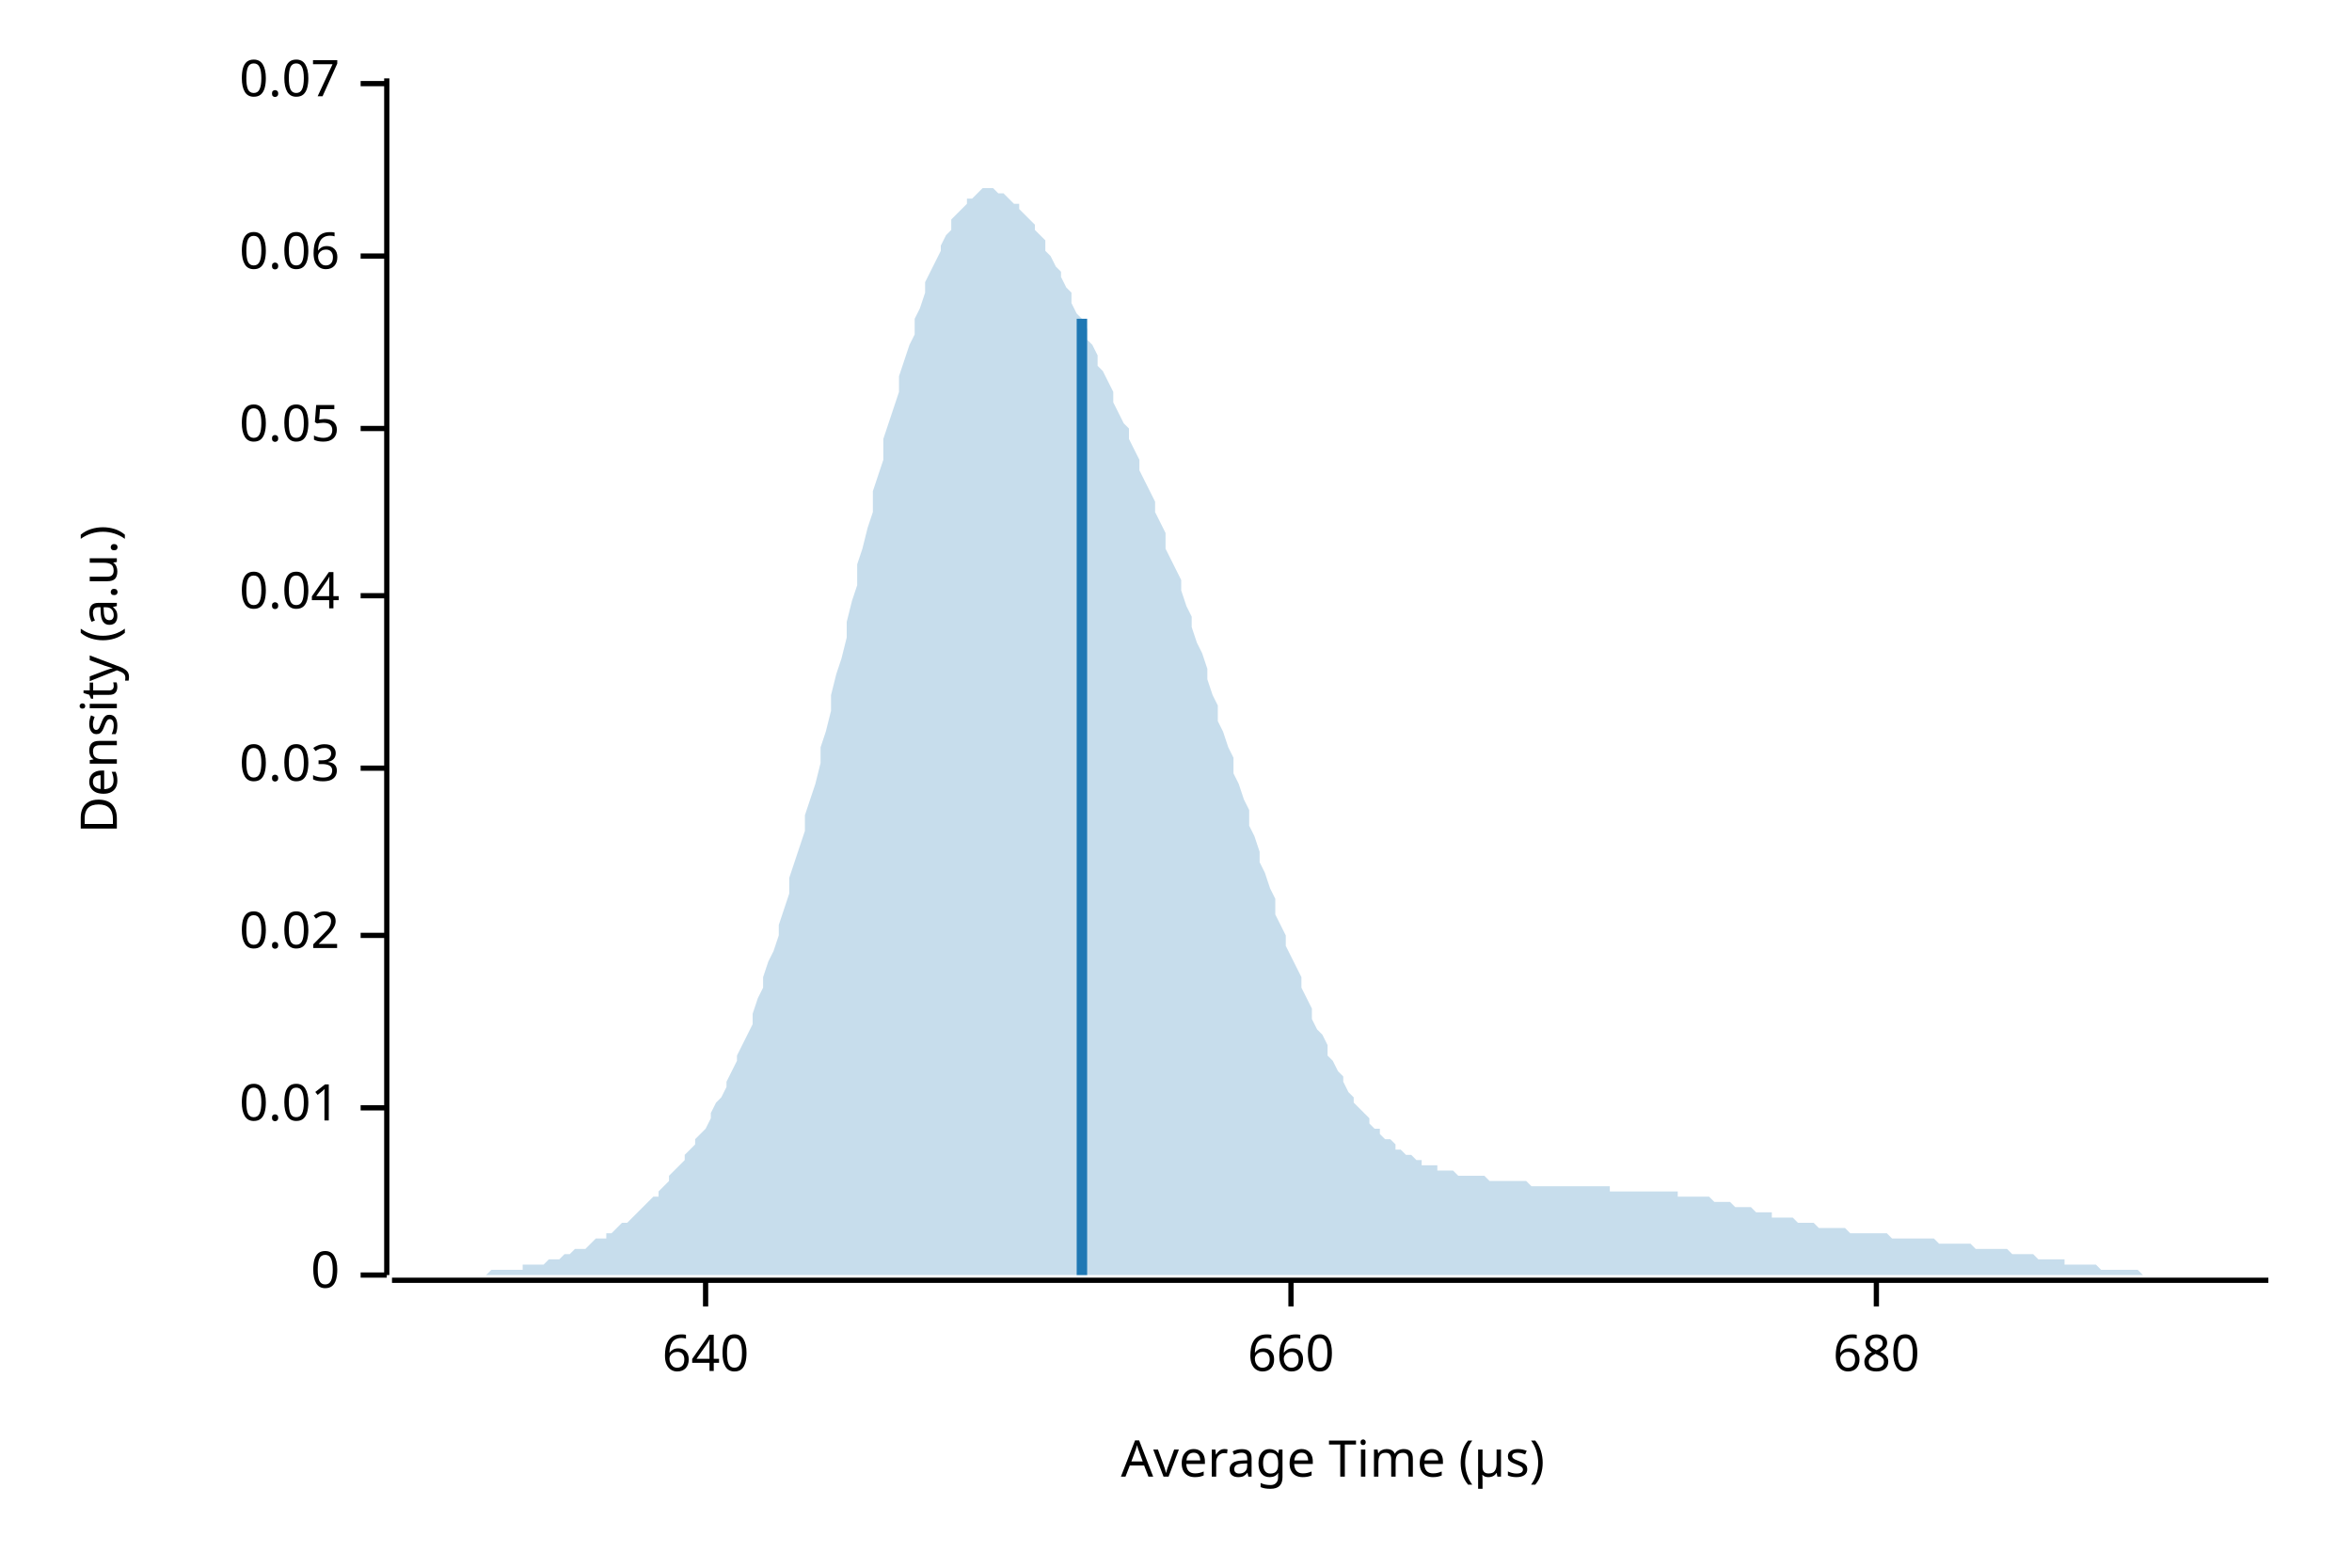
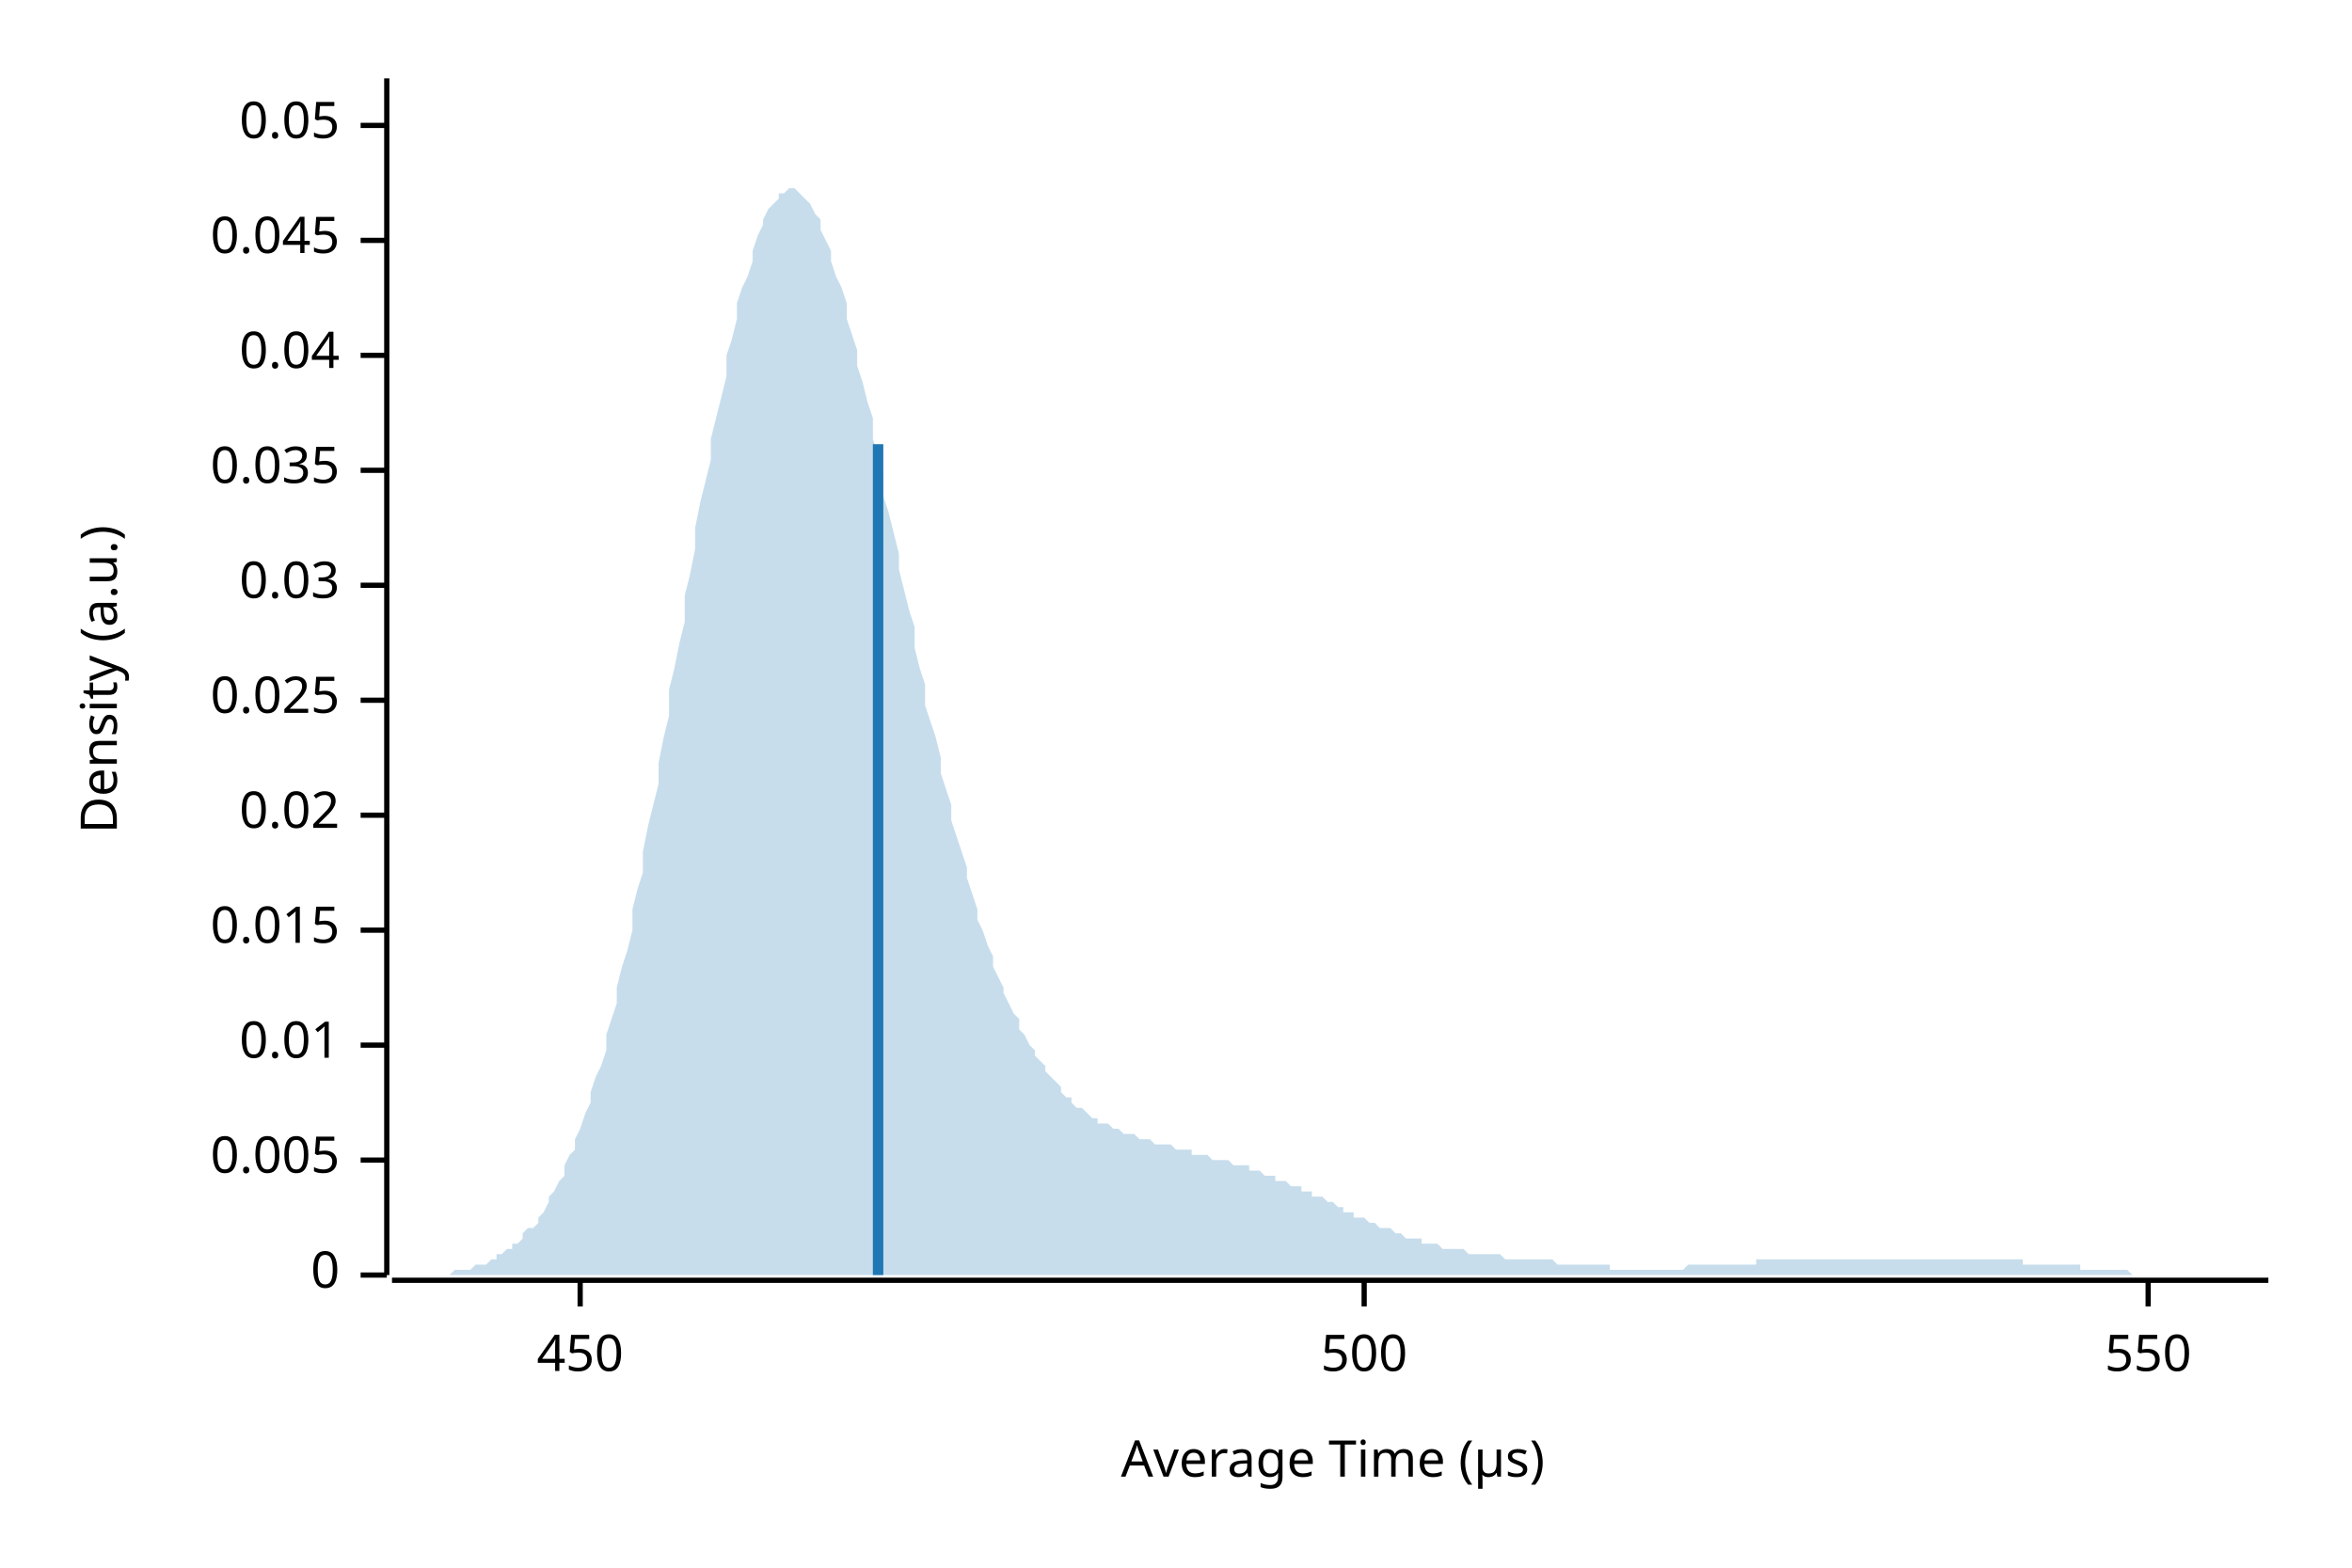
<svg xmlns="http://www.w3.org/2000/svg" width="450" height="300" viewBox="0 0 450 300">
  <text x="15" y="130" dy="0.76em" text-anchor="middle" font-family="sans-serif" font-size="9.677" opacity="1" fill="#000000" transform="rotate(270, 15, 130)">
Density (a.u.)
</text>
  <text x="255" y="285" dy="-0.5ex" text-anchor="middle" font-family="sans-serif" font-size="9.677" opacity="1" fill="#000000">
Average Time (µs)
</text>
  <polyline fill="none" opacity="1" stroke="#000000" stroke-width="1" points="74,15 74,244 " />
  <text x="65" y="244" dy="0.5ex" text-anchor="end" font-family="sans-serif" font-size="9.677" opacity="1" fill="#000000">
0
</text>
  <polyline fill="none" opacity="1" stroke="#000000" stroke-width="1" points="69,244 74,244 " />
-   <text x="65" y="212" dy="0.5ex" text-anchor="end" font-family="sans-serif" font-size="9.677" opacity="1" fill="#000000">
+   <text x="65" y="222" dy="0.5ex" text-anchor="end" font-family="sans-serif" font-size="9.677" opacity="1" fill="#000000">
+ 0.005
+ </text>
+   <polyline fill="none" opacity="1" stroke="#000000" stroke-width="1" points="69,222 74,222 " />
+   <text x="65" y="200" dy="0.5ex" text-anchor="end" font-family="sans-serif" font-size="9.677" opacity="1" fill="#000000">
0.01
</text>
-   <polyline fill="none" opacity="1" stroke="#000000" stroke-width="1" points="69,212 74,212 " />
-   <text x="65" y="179" dy="0.5ex" text-anchor="end" font-family="sans-serif" font-size="9.677" opacity="1" fill="#000000">
+   <polyline fill="none" opacity="1" stroke="#000000" stroke-width="1" points="69,200 74,200 " />
+   <text x="65" y="178" dy="0.5ex" text-anchor="end" font-family="sans-serif" font-size="9.677" opacity="1" fill="#000000">
+ 0.015
+ </text>
+   <polyline fill="none" opacity="1" stroke="#000000" stroke-width="1" points="69,178 74,178 " />
+   <text x="65" y="156" dy="0.5ex" text-anchor="end" font-family="sans-serif" font-size="9.677" opacity="1" fill="#000000">
0.02
</text>
-   <polyline fill="none" opacity="1" stroke="#000000" stroke-width="1" points="69,179 74,179 " />
-   <text x="65" y="147" dy="0.5ex" text-anchor="end" font-family="sans-serif" font-size="9.677" opacity="1" fill="#000000">
+   <polyline fill="none" opacity="1" stroke="#000000" stroke-width="1" points="69,156 74,156 " />
+   <text x="65" y="134" dy="0.5ex" text-anchor="end" font-family="sans-serif" font-size="9.677" opacity="1" fill="#000000">
+ 0.025
+ </text>
+   <polyline fill="none" opacity="1" stroke="#000000" stroke-width="1" points="69,134 74,134 " />
+   <text x="65" y="112" dy="0.5ex" text-anchor="end" font-family="sans-serif" font-size="9.677" opacity="1" fill="#000000">
0.03
</text>
-   <polyline fill="none" opacity="1" stroke="#000000" stroke-width="1" points="69,147 74,147 " />
-   <text x="65" y="114" dy="0.5ex" text-anchor="end" font-family="sans-serif" font-size="9.677" opacity="1" fill="#000000">
+   <polyline fill="none" opacity="1" stroke="#000000" stroke-width="1" points="69,112 74,112 " />
+   <text x="65" y="90" dy="0.5ex" text-anchor="end" font-family="sans-serif" font-size="9.677" opacity="1" fill="#000000">
+ 0.035
+ </text>
+   <polyline fill="none" opacity="1" stroke="#000000" stroke-width="1" points="69,90 74,90 " />
+   <text x="65" y="68" dy="0.5ex" text-anchor="end" font-family="sans-serif" font-size="9.677" opacity="1" fill="#000000">
0.04
</text>
-   <polyline fill="none" opacity="1" stroke="#000000" stroke-width="1" points="69,114 74,114 " />
-   <text x="65" y="82" dy="0.5ex" text-anchor="end" font-family="sans-serif" font-size="9.677" opacity="1" fill="#000000">
+   <polyline fill="none" opacity="1" stroke="#000000" stroke-width="1" points="69,68 74,68 " />
+   <text x="65" y="46" dy="0.5ex" text-anchor="end" font-family="sans-serif" font-size="9.677" opacity="1" fill="#000000">
+ 0.045
+ </text>
+   <polyline fill="none" opacity="1" stroke="#000000" stroke-width="1" points="69,46 74,46 " />
+   <text x="65" y="24" dy="0.5ex" text-anchor="end" font-family="sans-serif" font-size="9.677" opacity="1" fill="#000000">
0.05
</text>
-   <polyline fill="none" opacity="1" stroke="#000000" stroke-width="1" points="69,82 74,82 " />
-   <text x="65" y="49" dy="0.5ex" text-anchor="end" font-family="sans-serif" font-size="9.677" opacity="1" fill="#000000">
- 0.06
+   <polyline fill="none" opacity="1" stroke="#000000" stroke-width="1" points="69,24 74,24 " />
+   <polyline fill="none" opacity="1" stroke="#000000" stroke-width="1" points="75,245 434,245 " />
+   <text x="111" y="255" dy="0.76em" text-anchor="middle" font-family="sans-serif" font-size="9.677" opacity="1" fill="#000000">
+ 450
</text>
-   <polyline fill="none" opacity="1" stroke="#000000" stroke-width="1" points="69,49 74,49 " />
-   <text x="65" y="16" dy="0.5ex" text-anchor="end" font-family="sans-serif" font-size="9.677" opacity="1" fill="#000000">
- 0.07
+   <polyline fill="none" opacity="1" stroke="#000000" stroke-width="1" points="111,245 111,250 " />
+   <text x="261" y="255" dy="0.76em" text-anchor="middle" font-family="sans-serif" font-size="9.677" opacity="1" fill="#000000">
+ 500
</text>
-   <polyline fill="none" opacity="1" stroke="#000000" stroke-width="1" points="69,16 74,16 " />
-   <polyline fill="none" opacity="1" stroke="#000000" stroke-width="1" points="75,245 434,245 " />
-   <text x="135" y="255" dy="0.76em" text-anchor="middle" font-family="sans-serif" font-size="9.677" opacity="1" fill="#000000">
- 640
+   <polyline fill="none" opacity="1" stroke="#000000" stroke-width="1" points="261,245 261,250 " />
+   <text x="411" y="255" dy="0.76em" text-anchor="middle" font-family="sans-serif" font-size="9.677" opacity="1" fill="#000000">
+ 550
</text>
-   <polyline fill="none" opacity="1" stroke="#000000" stroke-width="1" points="135,245 135,250 " />
-   <text x="247" y="255" dy="0.76em" text-anchor="middle" font-family="sans-serif" font-size="9.677" opacity="1" fill="#000000">
- 660
- </text>
-   <polyline fill="none" opacity="1" stroke="#000000" stroke-width="1" points="247,245 247,250 " />
-   <text x="359" y="255" dy="0.76em" text-anchor="middle" font-family="sans-serif" font-size="9.677" opacity="1" fill="#000000">
- 680
- </text>
-   <polyline fill="none" opacity="1" stroke="#000000" stroke-width="1" points="359,245 359,250 " />
-   <polygon opacity="0.25" fill="#1F78B4" points="75,244 75,244 76,244 77,244 77,244 78,244 79,244 80,244 80,244 81,244 82,244 82,244 83,244 84,244 85,244 85,244 86,244 87,244 87,244 88,244 89,244 90,244 90,244 91,244 92,244 92,244 93,244 94,243 95,243 95,243 96,243 97,243 98,243 98,243 99,243 100,243 100,242 101,242 102,242 103,242 103,242 104,242 105,241 105,241 106,241 107,241 108,240 108,240 109,240 110,239 110,239 111,239 112,239 113,238 113,238 114,237 115,237 116,237 116,236 117,236 118,235 118,235 119,234 120,234 121,233 121,233 122,232 123,231 123,231 124,230 125,229 126,229 126,228 127,227 128,226 128,225 129,224 130,223 131,222 131,221 132,220 133,219 133,218 134,217 135,216 136,214 136,213 137,211 138,210 139,208 139,207 140,205 141,203 141,202 142,200 143,198 144,196 144,194 145,191 146,189 146,187 147,184 148,182 149,179 149,177 150,174 151,171 151,168 152,165 153,162 154,159 154,156 155,153 156,150 157,146 157,143 158,140 159,136 159,133 160,129 161,126 162,122 162,119 163,115 164,112 164,108 165,105 166,101 167,98 167,94 168,91 169,88 169,84 170,81 171,78 172,75 172,72 173,69 174,66 175,64 175,61 176,59 177,56 177,54 178,52 179,50 180,48 180,47 181,45 182,44 182,42 183,41 184,40 185,39 185,38 186,38 187,37 187,37 188,36 189,36 190,36 190,36 191,37 192,37 192,37 193,38 194,39 195,39 195,40 196,41 197,42 198,43 198,44 199,45 200,46 200,48 201,49 202,51 203,52 203,53 204,55 205,56 205,58 206,60 207,61 208,63 208,65 209,66 210,68 210,70 211,71 212,73 213,75 213,77 214,79 215,81 216,82 216,84 217,86 218,88 218,90 219,92 220,94 221,96 221,98 222,100 223,102 223,105 224,107 225,109 226,111 226,113 227,116 228,118 228,120 229,123 230,125 231,128 231,130 232,133 233,135 233,138 234,140 235,143 236,145 236,148 237,150 238,153 239,155 239,158 240,160 241,163 241,165 242,167 243,170 244,172 244,175 245,177 246,179 246,181 247,183 248,185 249,187 249,189 250,191 251,193 251,195 252,197 253,198 254,200 254,202 255,203 256,205 257,206 257,207 258,209 259,210 259,211 260,212 261,213 262,214 262,215 263,216 264,216 264,217 265,218 266,218 267,219 267,220 268,220 269,221 269,221 270,221 271,222 272,222 272,223 273,223 274,223 275,223 275,224 276,224 277,224 277,224 278,224 279,225 280,225 280,225 281,225 282,225 282,225 283,225 284,225 285,226 285,226 286,226 287,226 287,226 288,226 289,226 290,226 290,226 291,226 292,226 292,226 293,227 294,227 295,227 295,227 296,227 297,227 298,227 298,227 299,227 300,227 300,227 301,227 302,227 303,227 303,227 304,227 305,227 305,227 306,227 307,227 308,227 308,228 309,228 310,228 310,228 311,228 312,228 313,228 313,228 314,228 315,228 316,228 316,228 317,228 318,228 318,228 319,228 320,228 321,228 321,229 322,229 323,229 323,229 324,229 325,229 326,229 326,229 327,229 328,230 328,230 329,230 330,230 331,230 331,230 332,231 333,231 333,231 334,231 335,231 336,232 336,232 337,232 338,232 339,232 339,233 340,233 341,233 341,233 342,233 343,233 344,234 344,234 345,234 346,234 346,234 347,234 348,235 349,235 349,235 350,235 351,235 351,235 352,235 353,235 354,236 354,236 355,236 356,236 357,236 357,236 358,236 359,236 359,236 360,236 361,236 362,237 362,237 363,237 364,237 364,237 365,237 366,237 367,237 367,237 368,237 369,237 369,237 370,237 371,238 372,238 372,238 373,238 374,238 375,238 375,238 376,238 377,238 377,238 378,239 379,239 380,239 380,239 381,239 382,239 382,239 383,239 384,239 385,240 385,240 386,240 387,240 387,240 388,240 389,240 390,241 390,241 391,241 392,241 392,241 393,241 394,241 395,241 395,242 396,242 397,242 398,242 398,242 399,242 400,242 400,242 401,242 402,243 403,243 403,243 404,243 405,243 405,243 406,243 407,243 408,243 408,243 409,243 410,244 410,244 411,244 412,244 413,244 413,244 414,244 415,244 416,244 416,244 417,244 418,244 418,244 419,244 420,244 421,244 421,244 422,244 423,244 423,244 424,244 425,244 426,244 426,244 427,244 428,244 428,244 429,244 430,244 431,244 431,244 432,244 433,244 434,244 434,244 75,244 " />
-   <polyline fill="none" opacity="1" stroke="#1F78B4" stroke-width="2" points="207,244 207,61 " />
+   <polyline fill="none" opacity="1" stroke="#000000" stroke-width="1" points="411,245 411,250 " />
+   <polygon opacity="0.25" fill="#1F78B4" points="75,244 75,244 76,244 77,244 77,244 78,244 79,244 80,244 80,244 81,244 82,244 82,244 83,244 84,244 85,244 85,244 86,244 87,243 87,243 88,243 89,243 90,243 90,243 91,242 92,242 92,242 93,242 94,241 95,241 95,240 96,240 97,239 98,239 98,238 99,238 100,237 100,236 101,235 102,235 103,234 103,233 104,232 105,230 105,229 106,228 107,226 108,225 108,223 109,221 110,220 110,218 111,216 112,213 113,211 113,209 114,206 115,204 116,201 116,198 117,195 118,192 118,189 119,185 120,182 121,178 121,174 122,170 123,167 123,163 124,158 125,154 126,150 126,146 127,141 128,137 128,132 129,128 130,123 131,119 131,114 132,110 133,105 133,101 134,96 135,92 136,88 136,84 137,80 138,76 139,72 139,68 140,65 141,61 141,58 142,55 143,53 144,50 144,48 145,45 146,43 146,42 147,40 148,39 149,38 149,37 150,37 151,36 151,36 152,36 153,37 154,38 154,38 155,39 156,41 157,42 157,44 158,46 159,48 159,50 160,53 161,55 162,58 162,61 163,64 164,67 164,70 165,73 166,77 167,80 167,84 168,87 169,91 169,95 170,98 171,102 172,106 172,109 173,113 174,117 175,120 175,124 176,128 177,131 177,135 178,138 179,141 180,145 180,148 181,151 182,154 182,157 183,160 184,163 185,166 185,168 186,171 187,174 187,176 188,178 189,181 190,183 190,185 191,187 192,189 192,190 193,192 194,194 195,195 195,197 196,198 197,200 198,201 198,202 199,203 200,204 200,205 201,206 202,207 203,208 203,209 204,210 205,210 205,211 206,212 207,212 208,213 208,213 209,214 210,214 210,215 211,215 212,215 213,216 213,216 214,216 215,217 216,217 216,217 217,217 218,218 218,218 219,218 220,218 221,219 221,219 222,219 223,219 223,219 224,219 225,220 226,220 226,220 227,220 228,220 228,221 229,221 230,221 231,221 231,221 232,222 233,222 233,222 234,222 235,222 236,223 236,223 237,223 238,223 239,223 239,224 240,224 241,224 241,224 242,225 243,225 244,225 244,226 245,226 246,226 246,226 247,227 248,227 249,227 249,228 250,228 251,228 251,229 252,229 253,229 254,230 254,230 255,230 256,231 257,231 257,232 258,232 259,232 259,233 260,233 261,233 262,234 262,234 263,234 264,235 264,235 265,235 266,235 267,236 267,236 268,236 269,237 269,237 270,237 271,237 272,237 272,238 273,238 274,238 275,238 275,238 276,239 277,239 277,239 278,239 279,239 280,239 280,239 281,240 282,240 282,240 283,240 284,240 285,240 285,240 286,240 287,240 287,240 288,241 289,241 290,241 290,241 291,241 292,241 292,241 293,241 294,241 295,241 295,241 296,241 297,241 298,242 298,242 299,242 300,242 300,242 301,242 302,242 303,242 303,242 304,242 305,242 305,242 306,242 307,242 308,242 308,243 309,243 310,243 310,243 311,243 312,243 313,243 313,243 314,243 315,243 316,243 316,243 317,243 318,243 318,243 319,243 320,243 321,243 321,243 322,243 323,242 323,242 324,242 325,242 326,242 326,242 327,242 328,242 328,242 329,242 330,242 331,242 331,242 332,242 333,242 333,242 334,242 335,242 336,242 336,241 337,241 338,241 339,241 339,241 340,241 341,241 341,241 342,241 343,241 344,241 344,241 345,241 346,241 346,241 347,241 348,241 349,241 349,241 350,241 351,241 351,241 352,241 353,241 354,241 354,241 355,241 356,241 357,241 357,241 358,241 359,241 359,241 360,241 361,241 362,241 362,241 363,241 364,241 364,241 365,241 366,241 367,241 367,241 368,241 369,241 369,241 370,241 371,241 372,241 372,241 373,241 374,241 375,241 375,241 376,241 377,241 377,241 378,241 379,241 380,241 380,241 381,241 382,241 382,241 383,241 384,241 385,241 385,241 386,241 387,241 387,242 388,242 389,242 390,242 390,242 391,242 392,242 392,242 393,242 394,242 395,242 395,242 396,242 397,242 398,242 398,243 399,243 400,243 400,243 401,243 402,243 403,243 403,243 404,243 405,243 405,243 406,243 407,243 408,244 408,244 409,244 410,244 410,244 411,244 412,244 413,244 413,244 414,244 415,244 416,244 416,244 417,244 418,244 418,244 419,244 420,244 421,244 421,244 422,244 423,244 423,244 424,244 425,244 426,244 426,244 427,244 428,244 428,244 429,244 430,244 431,244 431,244 432,244 433,244 434,244 434,244 75,244 " />
+   <polyline fill="none" opacity="1" stroke="#1F78B4" stroke-width="2" points="168,244 168,85 " />
</svg>
